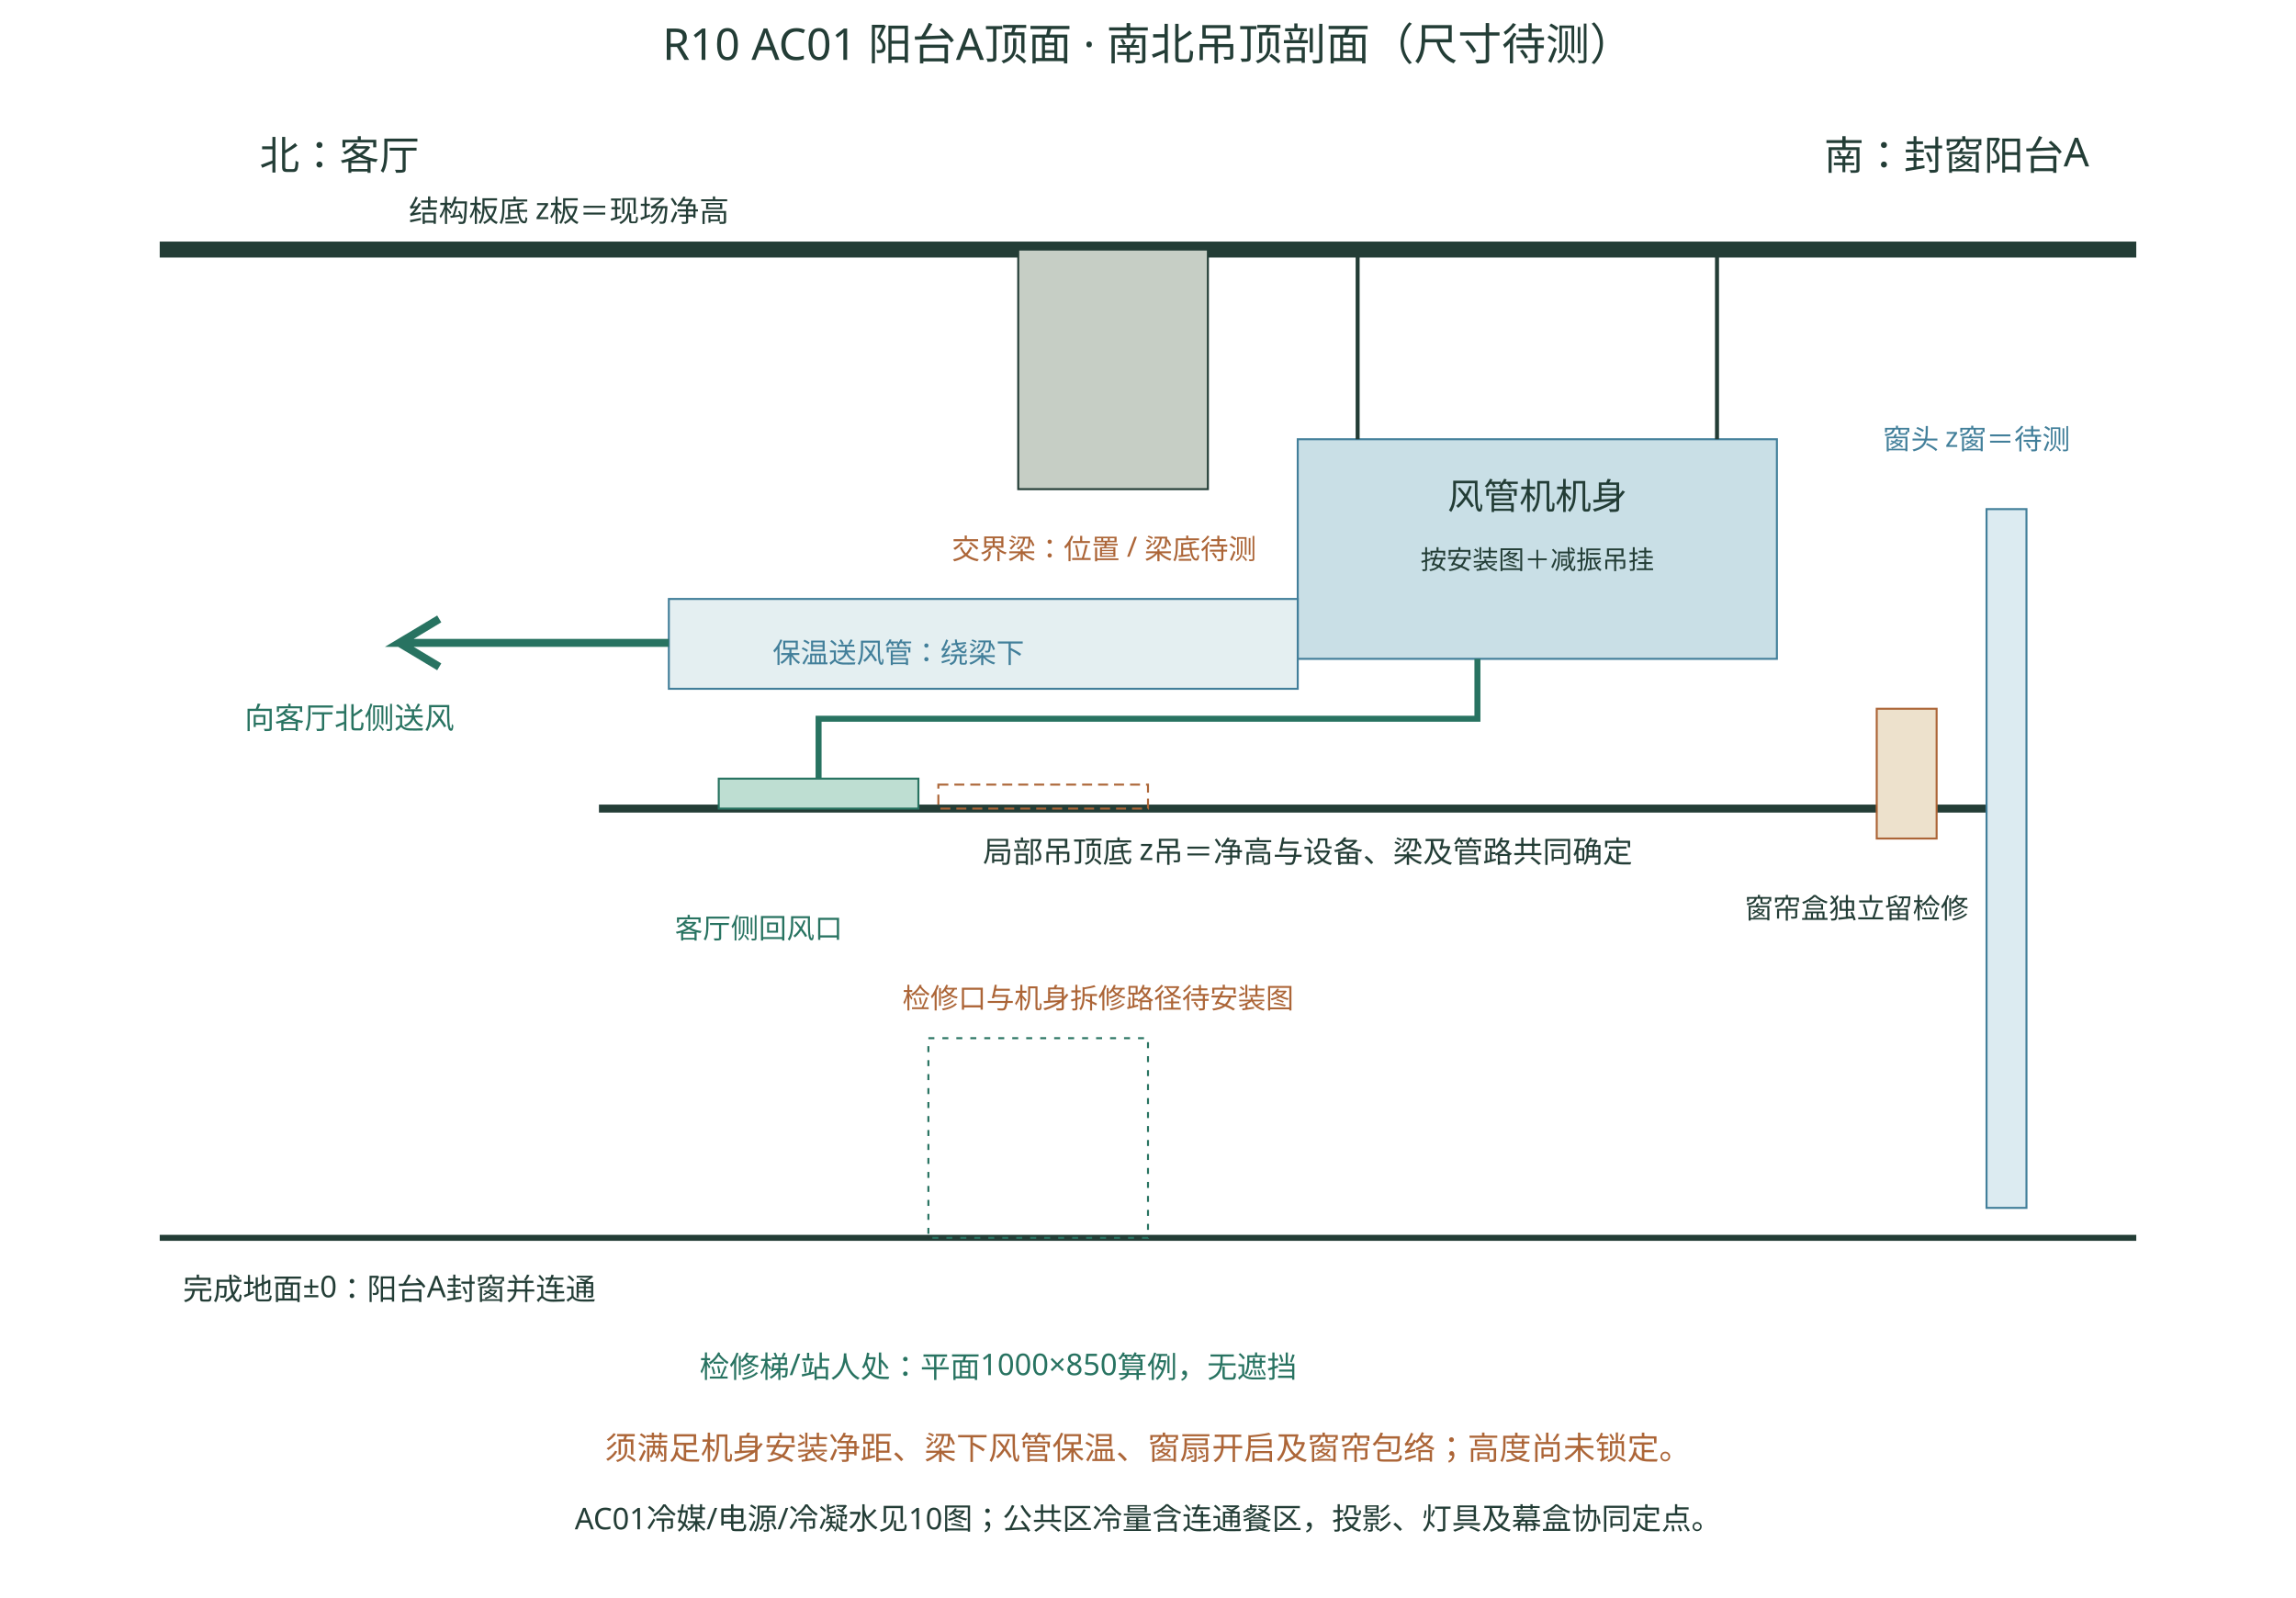
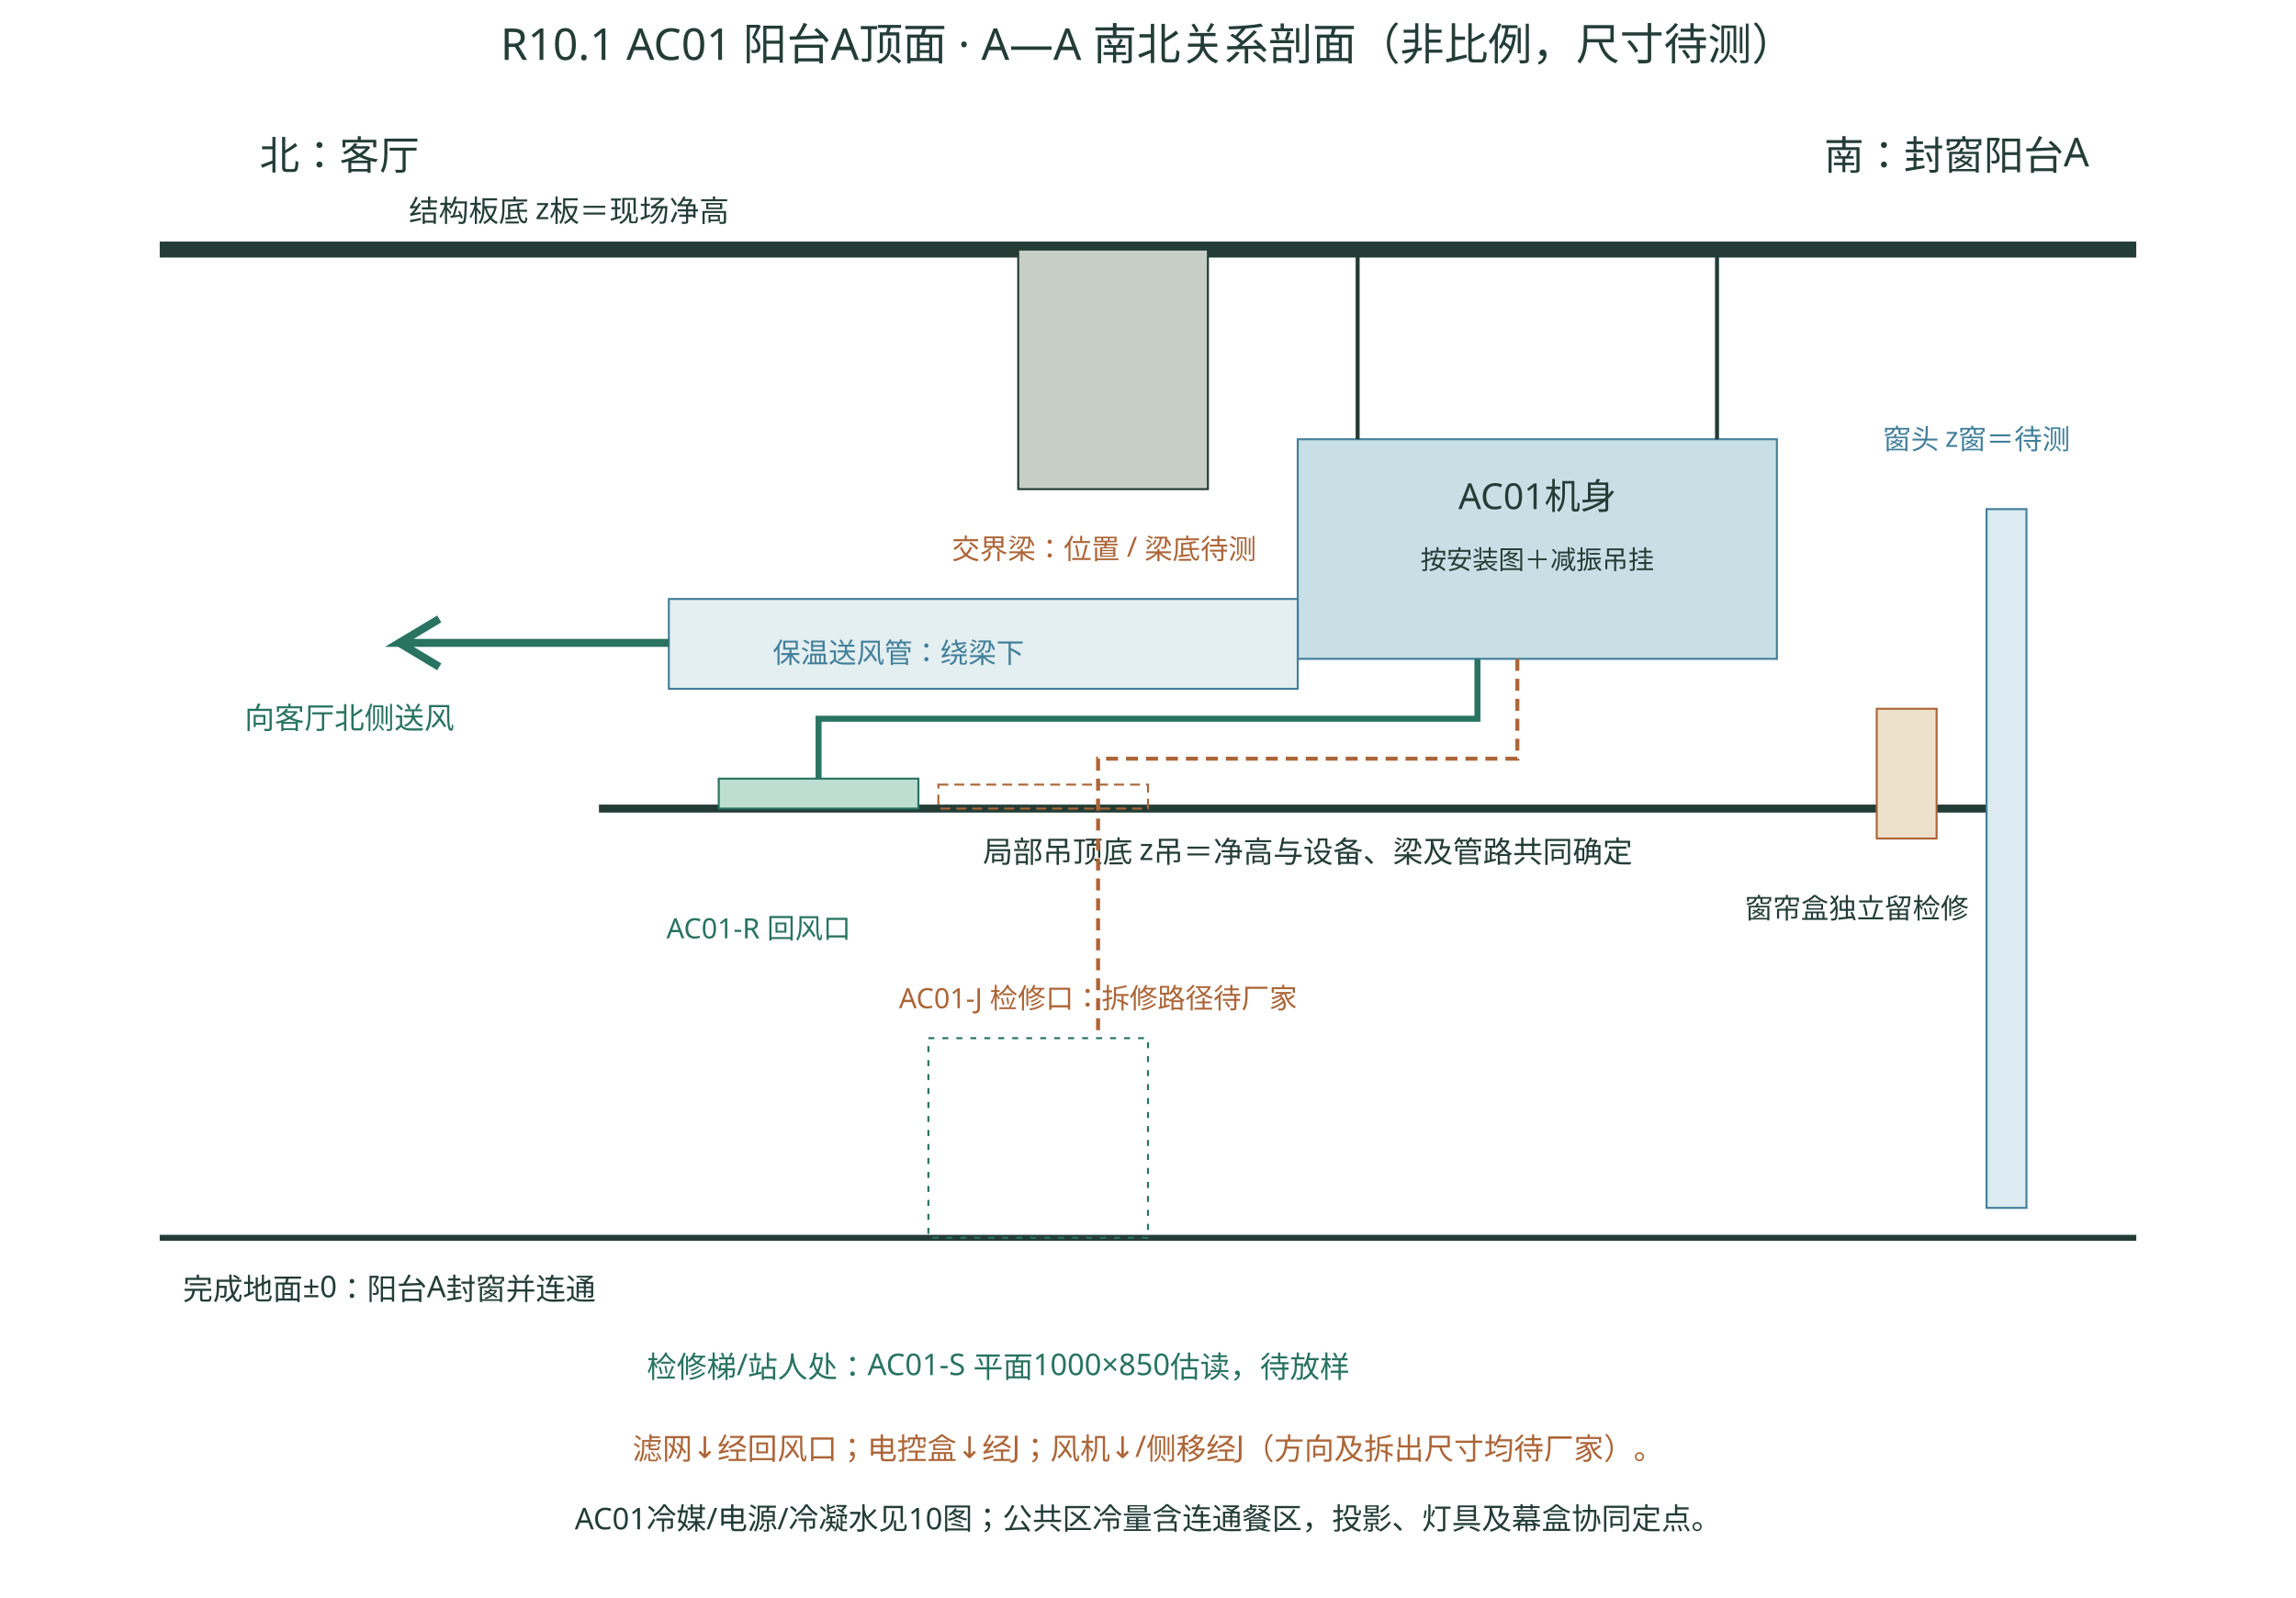
- <svg xmlns="http://www.w3.org/2000/svg" viewBox="0 0 1150 800" role="img" aria-label="R10 AC01 阳台A顶面 · 南北吊顶剖面（尺寸待测）">
+ <svg xmlns="http://www.w3.org/2000/svg" viewBox="0 0 1150 800" role="img" aria-label="R10.1 AC01 阳台A顶面 · A—A 南北关系剖面（非比例，尺寸待测）">
  <g font-family="Microsoft YaHei, sans-serif">
-     <text x="575.0" y="30" font-size="22" fill="#233d36" text-anchor="middle">R10 AC01 阳台A顶面 · 南北吊顶剖面（尺寸待测）</text>
+     <text x="575.0" y="30" font-size="22" fill="#233d36" text-anchor="middle">R10.1 AC01 阳台A顶面 · A—A 南北关系剖面（非比例，尺寸待测）</text>
    <text x="170" y="85" font-size="20" fill="#233d36" text-anchor="middle">北：客厅</text>
    <text x="980" y="85" font-size="20" fill="#233d36" text-anchor="middle">南：封窗阳台A</text>
    <polyline points="80,125 1070,125" fill="none" stroke="#233d36" stroke-width="8" stroke-dasharray="" />
    <text x="285" y="111" font-size="15" fill="#233d36" text-anchor="middle">结构板底 z板＝现场净高</text>
    <rect x="510" y="125" width="95" height="120" fill="#c6cec5" stroke="#233d36" stroke-dasharray="" />
    <text x="553" y="280" font-size="14" fill="#ac6537" text-anchor="middle">交界梁：位置 / 梁底待测</text>
    <rect x="650" y="220" width="240" height="110" fill="#c9dfe6" stroke="#427f9a" stroke-dasharray="" />
-     <text x="770" y="255" font-size="18" fill="#233d36" text-anchor="middle">风管机机身</text>
+     <text x="770" y="255" font-size="18" fill="#233d36" text-anchor="middle">AC01机身</text>
    <text x="770" y="285" font-size="13" fill="#233d36" text-anchor="middle">按安装图＋减振吊挂</text>
    <polyline points="680,125 680,220" fill="none" stroke="#233d36" stroke-width="2" stroke-dasharray="" />
    <polyline points="860,125 860,220" fill="none" stroke="#233d36" stroke-width="2" stroke-dasharray="" />
    <rect x="335" y="300" width="315" height="45" fill="#e4eff1" stroke="#427f9a" stroke-dasharray="" />
    <text x="450" y="332" font-size="14" fill="#427f9a" text-anchor="middle">保温送风管：绕梁下</text>
    <polyline points="335,322 200,322 220,310 200,322 220,334" fill="none" stroke="#287361" stroke-width="4" stroke-dasharray="" />
    <text x="175" y="365" font-size="15" fill="#287361" text-anchor="middle">向客厅北侧送风</text>
    <polyline points="300,405 1000,405" fill="none" stroke="#233d36" stroke-width="4" stroke-dasharray="" />
    <text x="655" y="432" font-size="15" fill="#233d36" text-anchor="middle">局部吊顶底 z吊＝净高与设备、梁及管路共同确定</text>
    <rect x="360" y="390" width="100" height="15" fill="#beded2" stroke="#287361" stroke-dasharray="" />
-     <text x="380" y="470" font-size="14" fill="#287361" text-anchor="middle">客厅侧回风口</text>
+     <text x="380" y="470" font-size="14" fill="#287361" text-anchor="middle">AC01-R 回风口</text>
    <polyline points="410,390 410,360 740,360 740,330" fill="none" stroke="#287361" stroke-width="3" stroke-dasharray="" />
    <rect x="470" y="393" width="105" height="12" fill="none" stroke="#ac6537" stroke-dasharray="5 3" />
-     <text x="550" y="505" font-size="14" fill="#ac6537" text-anchor="middle">检修口与机身拆修路径待安装图</text>
+     <text x="550" y="505" font-size="14" fill="#ac6537" text-anchor="middle">AC01-J 检修口：拆修路径待厂家</text>
    <rect x="995" y="255" width="20" height="350" fill="#dcebf1" stroke="#427f9a" stroke-dasharray="" />
    <text x="990" y="225" font-size="14" fill="#427f9a" text-anchor="middle">窗头 z窗＝待测</text>
    <rect x="940" y="355" width="30" height="65" fill="#ede1cc" stroke="#ac6537" stroke-dasharray="" />
    <text x="930" y="460" font-size="14" fill="#233d36" text-anchor="middle">窗帘盒独立留检修</text>
    <polyline points="80,620 1070,620" fill="none" stroke="#233d36" stroke-width="3" stroke-dasharray="" />
    <text x="195" y="651" font-size="15" fill="#233d36" text-anchor="middle">完成地面±0：阳台A封窗并连通</text>
    <rect x="465" y="520" width="110" height="100" fill="none" stroke="#287361" stroke-dasharray="3 4" />
-     <text x="500" y="690" font-size="15" fill="#287361" text-anchor="middle">检修梯/站人处：平面1000×850算例，无遮挡</text>
-     <text x="575" y="731" font-size="16" fill="#ac6537" text-anchor="middle">须满足机身安装净距、梁下风管保温、窗扇开启及窗帘包络；高度尚未锁定。</text>
+     <text x="500" y="690" font-size="15" fill="#287361" text-anchor="middle">检修梯/站人处：AC01-S 平面1000×850估读，待放样</text>
+     <text x="575" y="731" font-size="15" fill="#ac6537" text-anchor="middle">滤网↓经回风口；电控盒↓经J；风机↓/侧移经J（方向及拆出尺寸均待厂家）。</text>
+     <polyline points="760,330 760,380 550,380 550,520" fill="none" stroke="#ac6537" stroke-width="2" stroke-dasharray="6 4" />
    <text x="575" y="766" font-size="15" fill="#233d36" text-anchor="middle">AC01冷媒/电源/冷凝水见10图；公共区冷量含连通餐区，投影、灯具及幕盒协同定点。</text>
  </g>
</svg>
